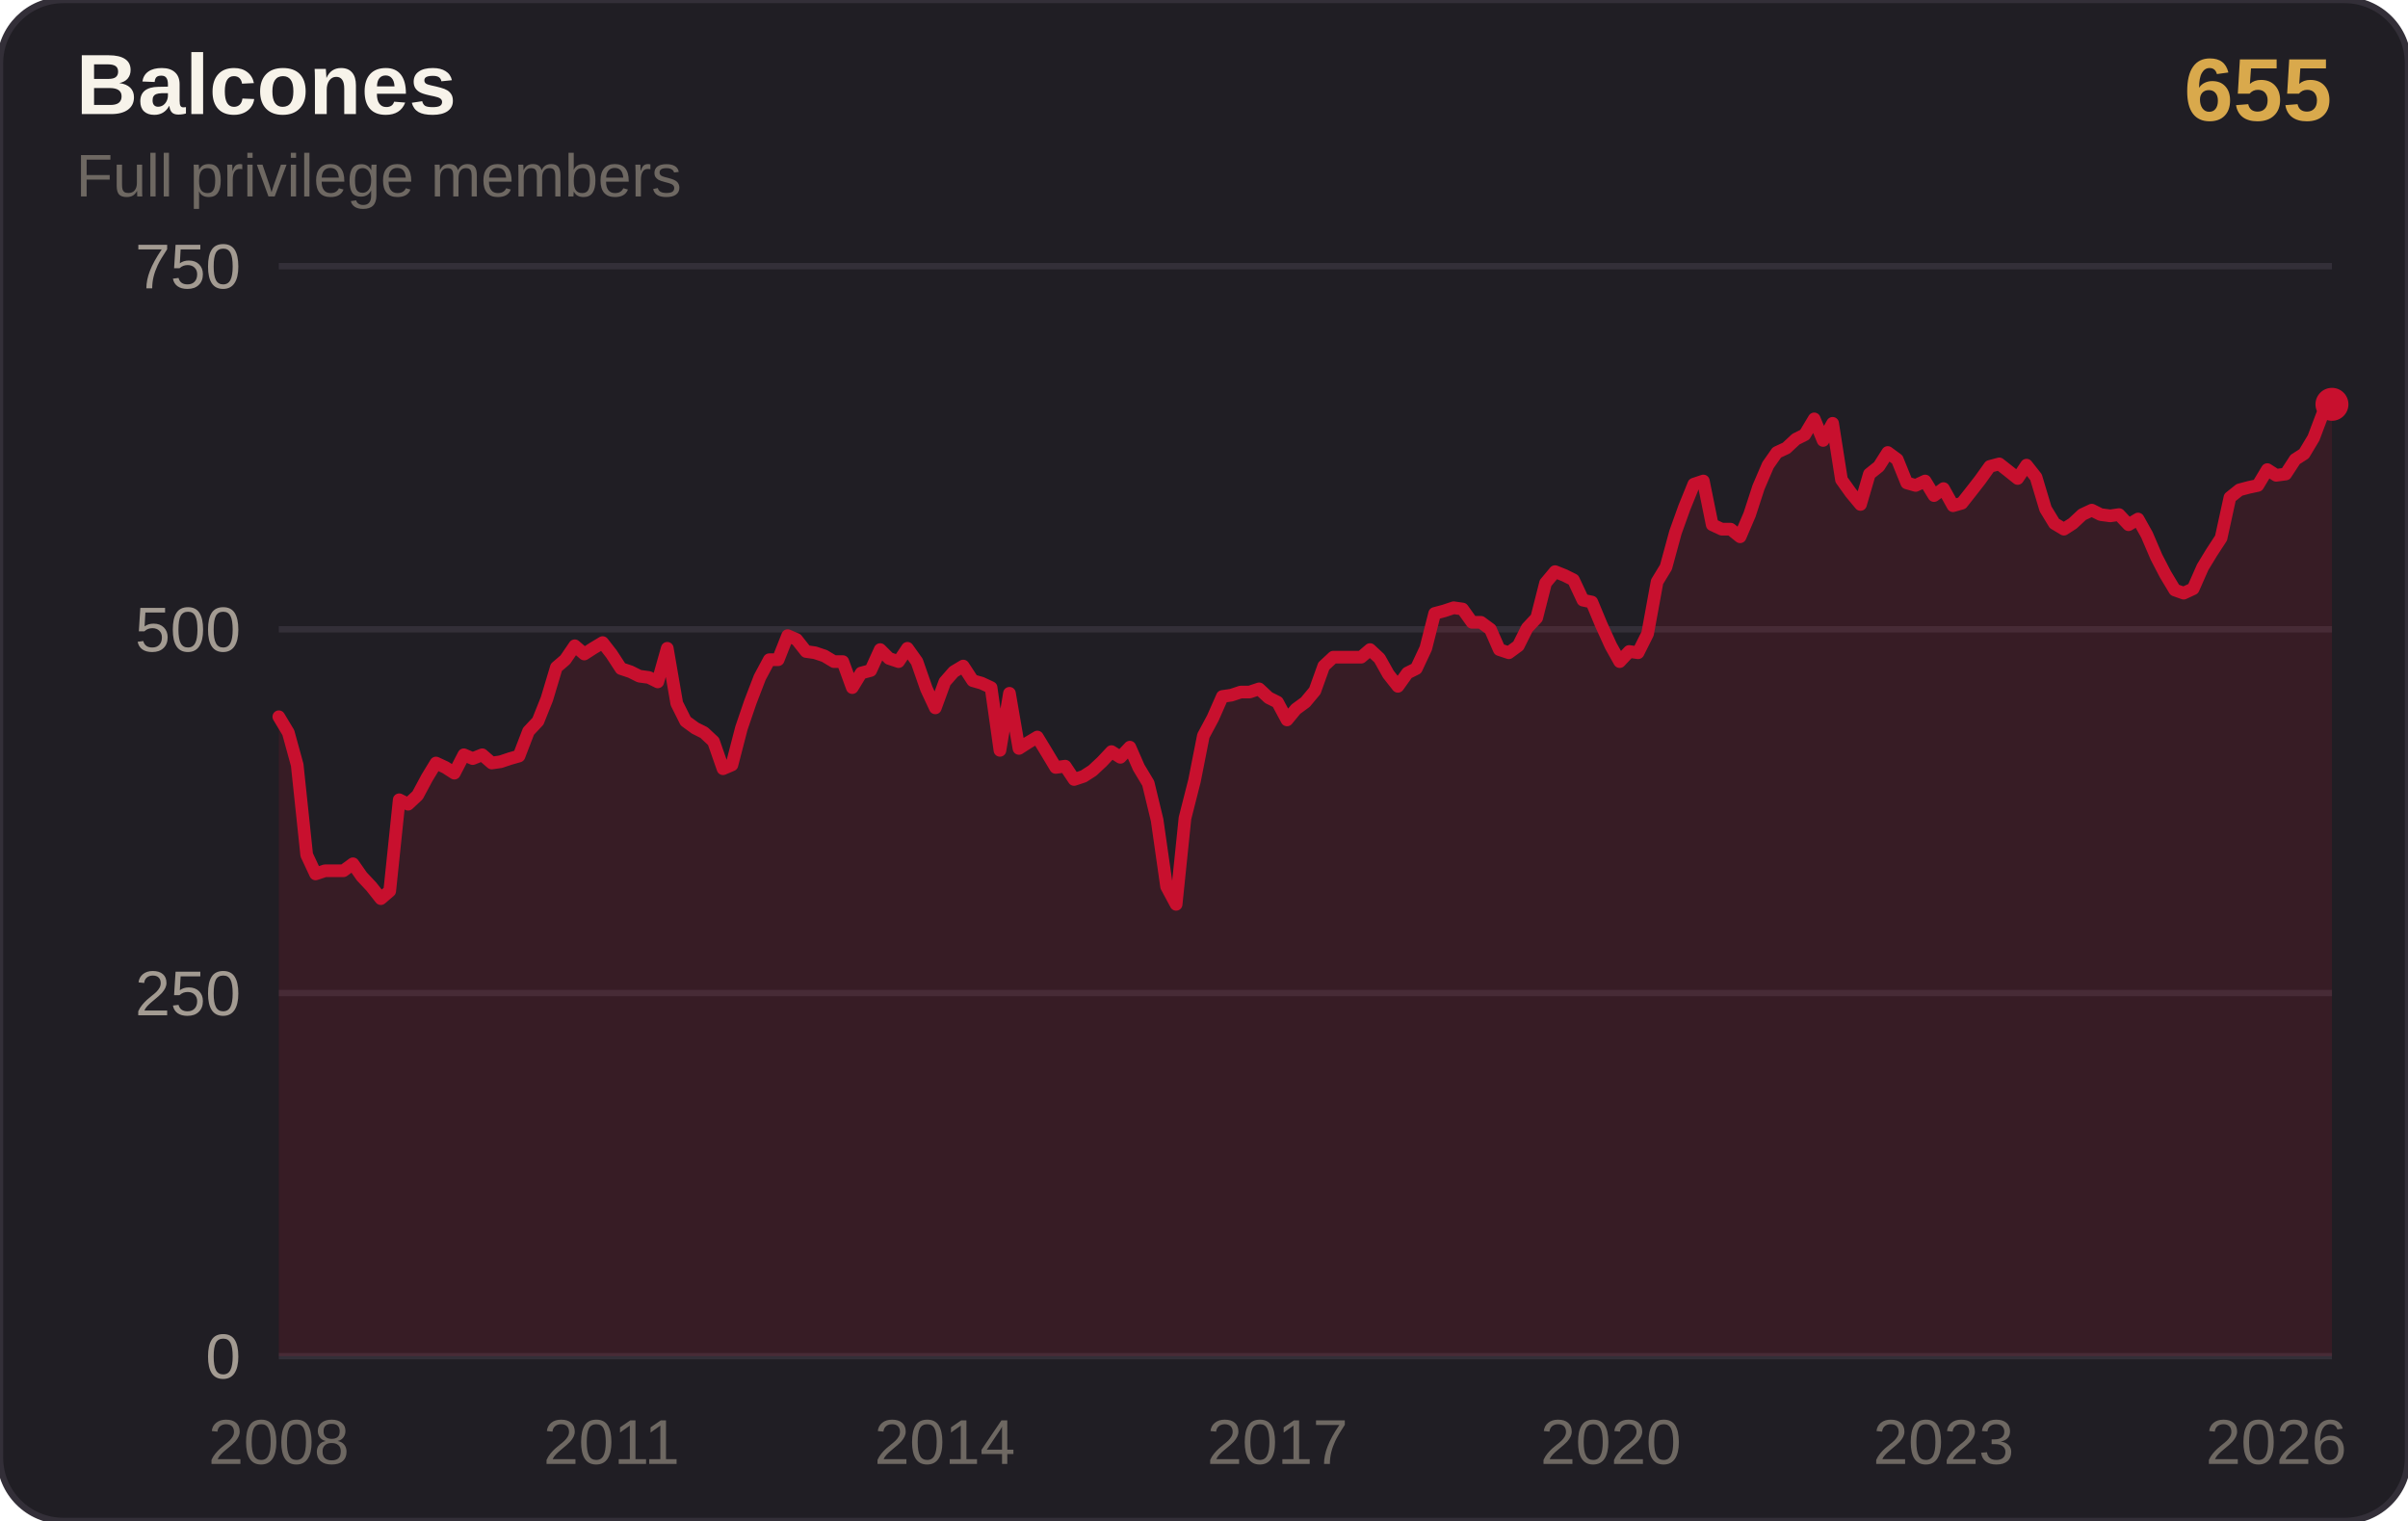
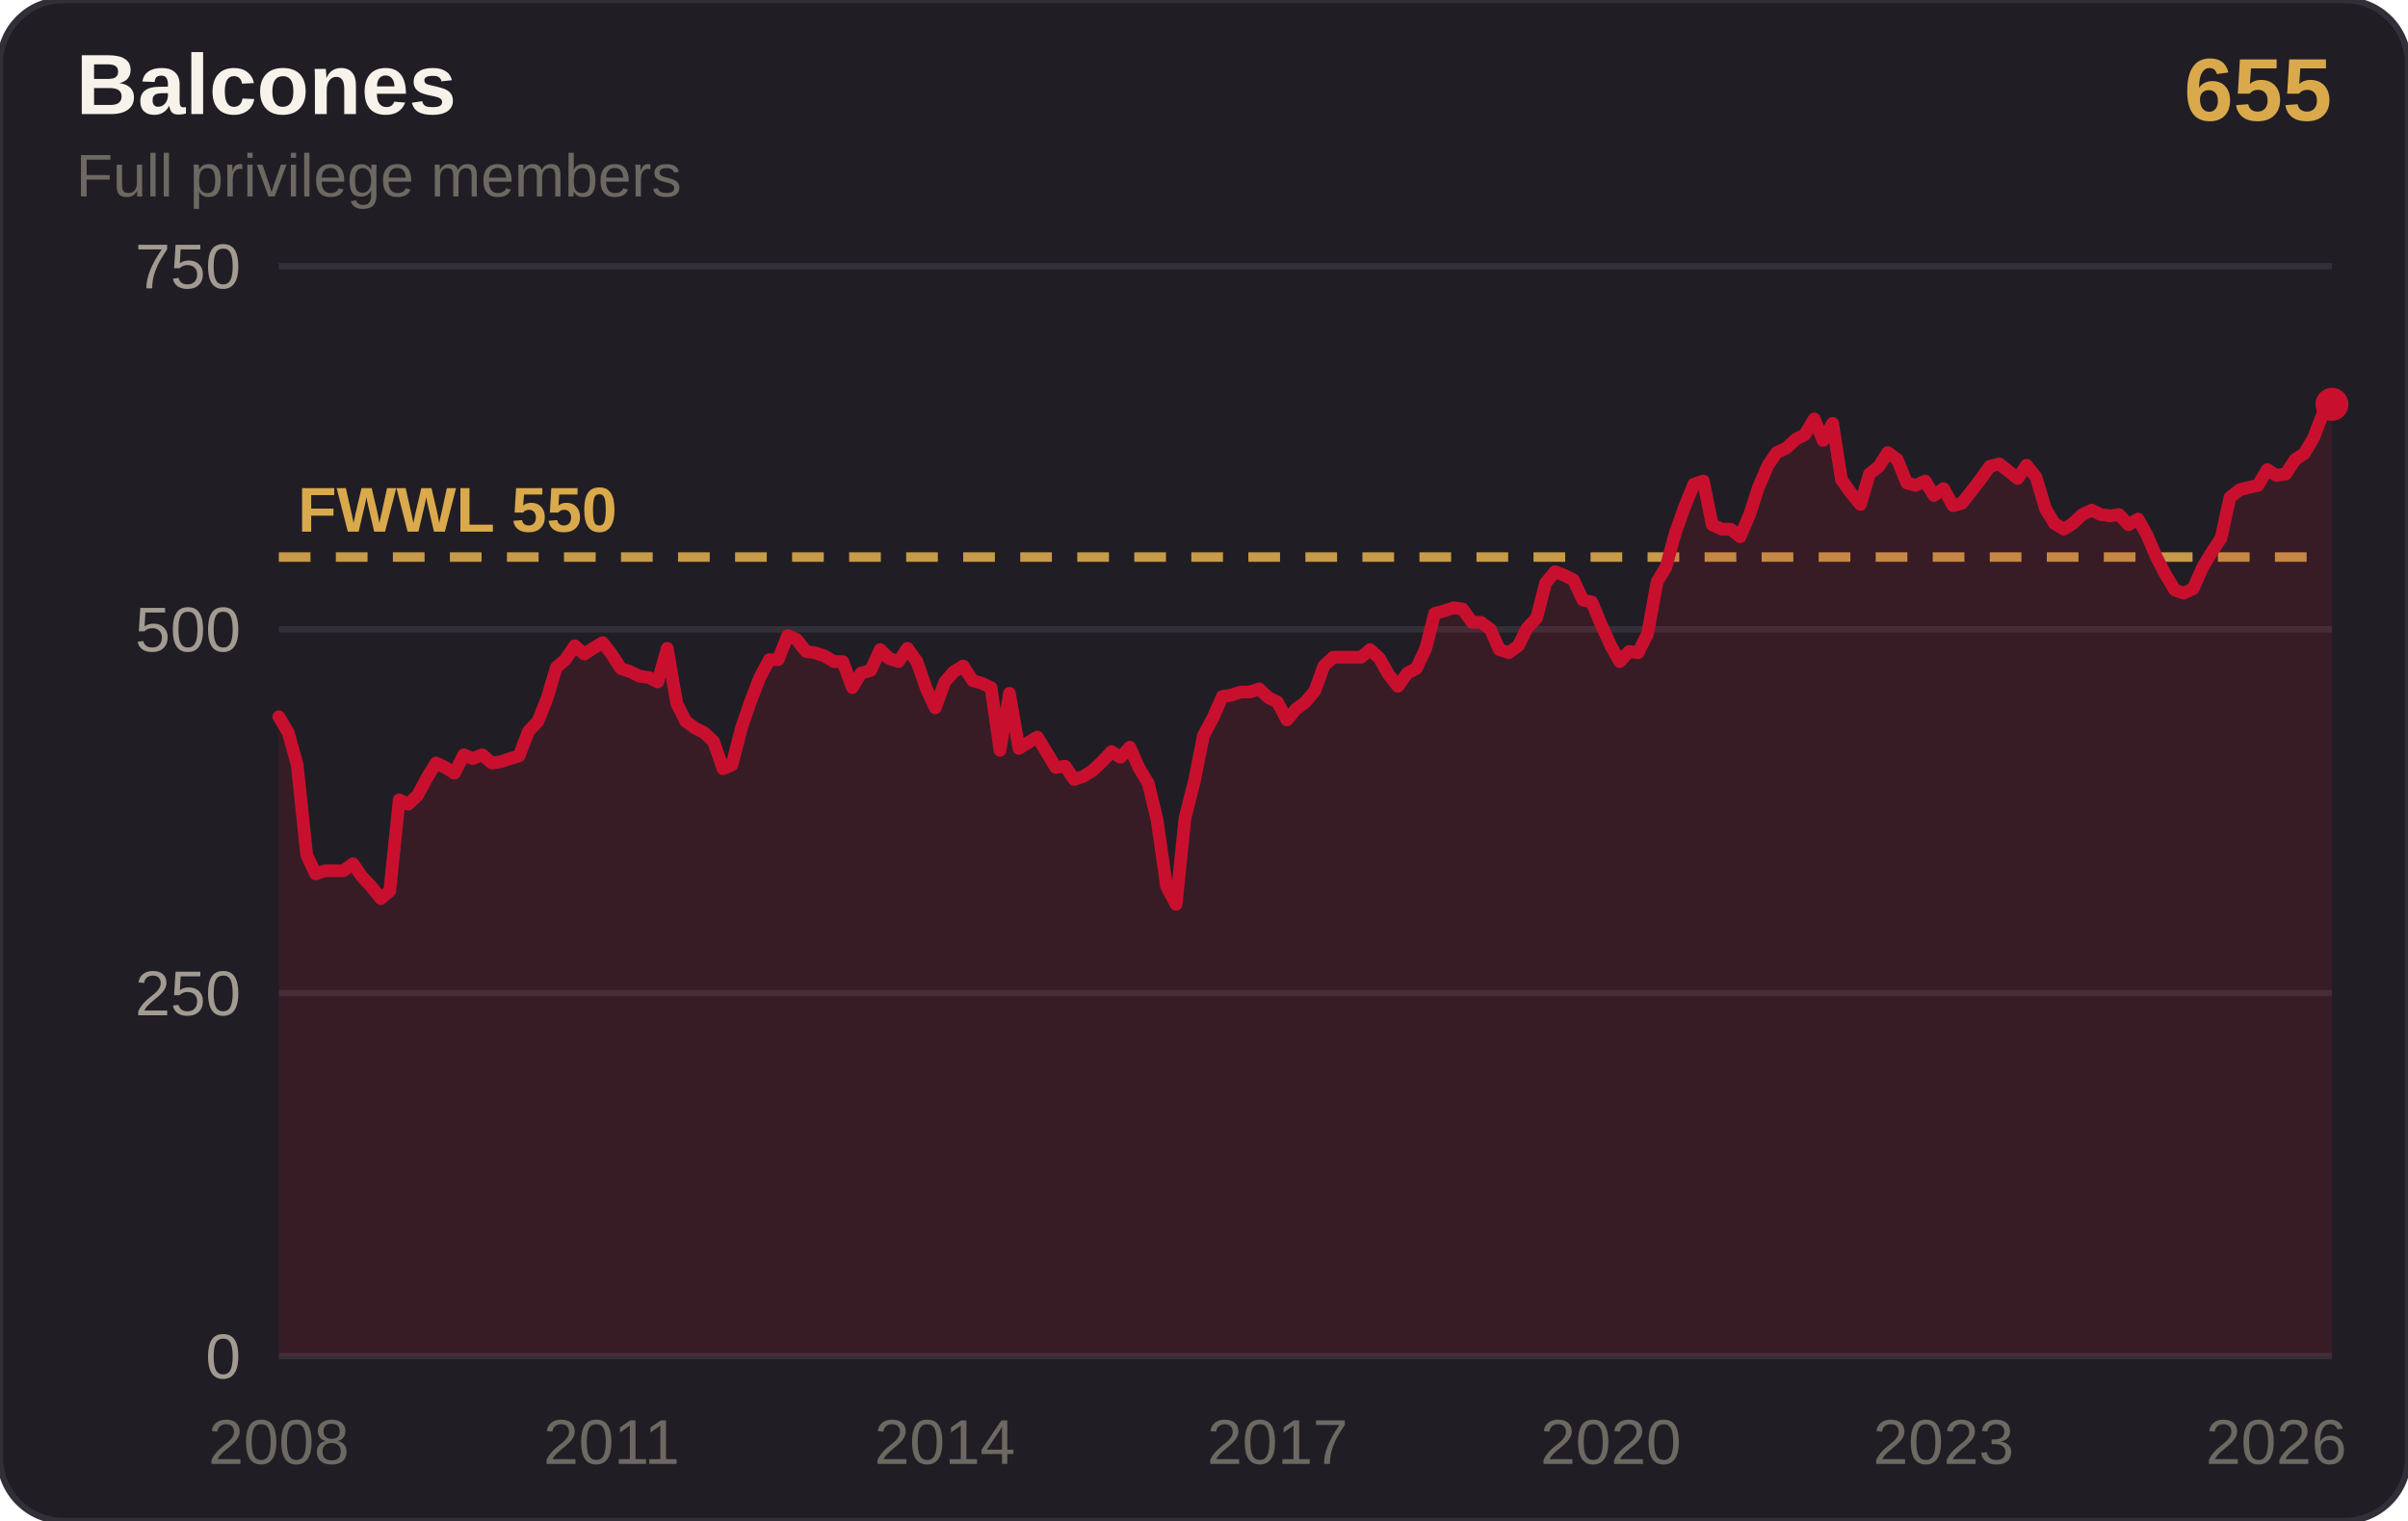
<svg xmlns="http://www.w3.org/2000/svg" viewBox="0 0 380 240" width="380" height="240" role="img" aria-label="Balcones, Full privilege members">
  <rect width="380" height="240" rx="10" fill="#201E24" stroke="#332F38" />
  <text x="12" y="18" fill="#F7F3EA" font-family="system-ui, -apple-system, 'Helvetica Neue', Arial, sans-serif" font-size="13.5" font-weight="700">Balcones</text>
  <text x="12" y="31" fill="#6E6862" font-family="system-ui, -apple-system, 'Helvetica Neue', Arial, sans-serif" font-size="9.5">Full privilege members</text>
  <line x1="44" y1="214.0" x2="368" y2="214.0" stroke="#332F38" stroke-width="1" />
  <text x="38" y="217.5" fill="#A39B92" font-family="system-ui, -apple-system, 'Helvetica Neue', Arial, sans-serif" font-size="10" text-anchor="end">0</text>
  <line x1="44" y1="156.7" x2="368" y2="156.7" stroke="#332F38" stroke-width="1" />
  <text x="38" y="160.2" fill="#A39B92" font-family="system-ui, -apple-system, 'Helvetica Neue', Arial, sans-serif" font-size="10" text-anchor="end">250</text>
  <line x1="44" y1="99.3" x2="368" y2="99.3" stroke="#332F38" stroke-width="1" />
  <text x="38" y="102.8" fill="#A39B92" font-family="system-ui, -apple-system, 'Helvetica Neue', Arial, sans-serif" font-size="10" text-anchor="end">500</text>
  <line x1="44" y1="42.0" x2="368" y2="42.0" stroke="#332F38" stroke-width="1" />
  <text x="38" y="45.5" fill="#A39B92" font-family="system-ui, -apple-system, 'Helvetica Neue', Arial, sans-serif" font-size="10" text-anchor="end">750</text>
  <text x="44.0" y="231" fill="#6E6862" font-family="system-ui, -apple-system, 'Helvetica Neue', Arial, sans-serif" font-size="10" text-anchor="middle">2008</text>
  <text x="96.5" y="231" fill="#6E6862" font-family="system-ui, -apple-system, 'Helvetica Neue', Arial, sans-serif" font-size="10" text-anchor="middle">2011</text>
  <text x="149.1" y="231" fill="#6E6862" font-family="system-ui, -apple-system, 'Helvetica Neue', Arial, sans-serif" font-size="10" text-anchor="middle">2014</text>
  <text x="201.6" y="231" fill="#6E6862" font-family="system-ui, -apple-system, 'Helvetica Neue', Arial, sans-serif" font-size="10" text-anchor="middle">2017</text>
  <text x="254.2" y="231" fill="#6E6862" font-family="system-ui, -apple-system, 'Helvetica Neue', Arial, sans-serif" font-size="10" text-anchor="middle">2020</text>
  <text x="306.7" y="231" fill="#6E6862" font-family="system-ui, -apple-system, 'Helvetica Neue', Arial, sans-serif" font-size="10" text-anchor="middle">2023</text>
  <text x="359.2" y="231" fill="#6E6862" font-family="system-ui, -apple-system, 'Helvetica Neue', Arial, sans-serif" font-size="10" text-anchor="middle">2026</text>
+   <line x1="44.0" y1="87.9" x2="368.0" y2="87.9" stroke="#D9A94C" stroke-width="1.5" stroke-dasharray="5 4" opacity="0.9" />
+   <text x="47.0" y="83.9" fill="#D9A94C" font-family="system-ui, -apple-system, 'Helvetica Neue', Arial, sans-serif" font-size="10" font-weight="600" text-anchor="start">FWWL 550</text>
  <path d="M44.0,214.0 L44.0,113.1 L45.5,115.6 L46.9,120.7 L48.4,134.9 L49.8,137.9 L51.3,137.4 L52.8,137.4 L54.2,137.4 L55.7,136.3 L57.1,138.3 L58.6,139.9 L60.1,141.8 L61.5,140.6 L63.0,126.2 L64.4,126.9 L65.9,125.5 L67.4,122.7 L68.8,120.4 L70.3,121.1 L71.7,122.0 L73.2,119.1 L74.6,119.7 L76.1,119.1 L77.6,120.4 L79.0,120.2 L80.5,119.7 L81.9,119.3 L83.4,115.4 L84.9,113.8 L86.3,110.3 L87.8,105.3 L89.2,104.1 L90.7,101.9 L92.2,103.2 L93.6,102.3 L95.1,101.4 L96.5,103.2 L98.0,105.5 L99.5,106.0 L100.9,106.7 L102.4,106.9 L103.8,107.6 L105.3,102.3 L106.8,111.0 L108.2,113.8 L109.7,114.9 L111.1,115.6 L112.6,117.0 L114.1,121.3 L115.5,120.7 L117.0,114.9 L118.4,110.8 L119.9,106.9 L121.4,104.1 L122.8,104.1 L124.3,100.3 L125.7,100.9 L127.2,102.8 L128.6,103.0 L130.1,103.5 L131.6,104.4 L133.0,104.4 L134.5,108.5 L135.9,106.2 L137.4,105.8 L138.9,102.5 L140.3,103.9 L141.8,104.4 L143.2,102.3 L144.7,104.4 L146.2,108.7 L147.6,111.7 L149.1,107.6 L150.5,106.0 L152.0,105.1 L153.5,107.4 L154.9,107.8 L156.4,108.5 L157.8,118.4 L159.3,109.4 L160.8,118.1 L162.2,117.2 L163.7,116.3 L165.1,118.6 L166.6,121.1 L168.1,120.9 L169.5,123.0 L171.0,122.5 L172.4,121.6 L173.9,120.2 L175.4,118.6 L176.8,119.5 L178.3,117.9 L179.7,121.1 L181.2,123.6 L182.6,129.4 L184.1,139.9 L185.6,142.7 L187.0,129.1 L188.5,123.2 L189.9,116.1 L191.4,113.3 L192.9,109.9 L194.3,109.7 L195.8,109.2 L197.2,109.2 L198.7,108.7 L200.2,110.1 L201.6,110.8 L203.1,113.6 L204.5,111.9 L206.0,110.8 L207.5,109.0 L208.9,105.1 L210.4,103.7 L211.8,103.7 L213.3,103.7 L214.8,103.7 L216.2,102.5 L217.7,103.9 L219.1,106.4 L220.6,108.3 L222.1,106.2 L223.5,105.5 L225.0,102.3 L226.4,96.8 L227.9,96.4 L229.4,95.9 L230.8,96.1 L232.3,98.2 L233.7,98.2 L235.2,99.3 L236.6,102.5 L238.1,103.0 L239.6,101.9 L241.0,99.1 L242.5,97.5 L243.9,92.0 L245.4,90.2 L246.9,90.8 L248.3,91.5 L249.8,94.7 L251.2,95.0 L252.7,98.6 L254.2,101.9 L255.6,104.4 L257.1,102.8 L258.5,103.0 L260.0,100.0 L261.5,91.8 L262.9,89.5 L264.4,84.0 L265.8,80.1 L267.3,76.4 L268.8,75.9 L270.2,82.8 L271.7,83.5 L273.1,83.5 L274.6,84.7 L276.1,81.2 L277.5,76.9 L279.0,73.4 L280.4,71.4 L281.9,70.7 L283.4,69.3 L284.8,68.6 L286.3,66.1 L287.7,69.5 L289.2,66.8 L290.6,75.7 L292.1,77.8 L293.6,79.6 L295.0,74.8 L296.5,73.6 L297.9,71.4 L299.4,72.5 L300.9,76.2 L302.3,76.6 L303.8,75.9 L305.2,78.2 L306.7,77.1 L308.2,79.8 L309.6,79.4 L311.1,77.5 L312.5,75.7 L314.0,73.6 L315.5,73.2 L316.9,74.3 L318.4,75.5 L319.8,73.4 L321.3,75.3 L322.8,80.3 L324.2,82.6 L325.7,83.5 L327.1,82.6 L328.6,81.2 L330.1,80.5 L331.5,81.2 L333.0,81.4 L334.4,81.2 L335.9,82.8 L337.4,81.9 L338.8,84.4 L340.3,87.9 L341.7,90.6 L343.2,93.1 L344.6,93.6 L346.1,92.9 L347.6,89.5 L349.0,87.2 L350.5,84.9 L351.9,78.5 L353.4,77.3 L354.9,76.9 L356.3,76.6 L357.8,74.1 L359.2,75.0 L360.7,74.8 L362.2,72.5 L363.6,71.6 L365.1,69.1 L366.5,65.4 L368.0,63.8 L368.0,214.0 Z" fill="#C8102E" opacity="0.14" />
  <path d="M44.0,113.1 L45.5,115.6 L46.9,120.7 L48.4,134.9 L49.8,137.9 L51.3,137.4 L52.8,137.4 L54.2,137.4 L55.7,136.3 L57.1,138.3 L58.6,139.9 L60.1,141.8 L61.5,140.6 L63.0,126.2 L64.4,126.9 L65.9,125.5 L67.4,122.7 L68.8,120.4 L70.3,121.1 L71.7,122.0 L73.2,119.1 L74.6,119.7 L76.1,119.1 L77.6,120.4 L79.0,120.2 L80.5,119.7 L81.9,119.3 L83.4,115.4 L84.9,113.8 L86.3,110.3 L87.8,105.3 L89.2,104.1 L90.7,101.9 L92.2,103.2 L93.6,102.3 L95.1,101.4 L96.5,103.2 L98.0,105.5 L99.5,106.0 L100.9,106.7 L102.4,106.9 L103.8,107.6 L105.3,102.3 L106.8,111.0 L108.2,113.8 L109.7,114.9 L111.1,115.6 L112.6,117.0 L114.1,121.3 L115.5,120.7 L117.0,114.9 L118.4,110.8 L119.9,106.9 L121.4,104.1 L122.8,104.1 L124.3,100.3 L125.7,100.9 L127.2,102.8 L128.6,103.0 L130.1,103.5 L131.6,104.4 L133.0,104.4 L134.5,108.5 L135.9,106.2 L137.4,105.8 L138.9,102.5 L140.3,103.9 L141.8,104.4 L143.2,102.3 L144.7,104.4 L146.2,108.7 L147.6,111.7 L149.1,107.6 L150.5,106.0 L152.0,105.1 L153.5,107.4 L154.9,107.8 L156.4,108.5 L157.8,118.4 L159.3,109.4 L160.8,118.1 L162.2,117.2 L163.7,116.3 L165.1,118.6 L166.6,121.1 L168.1,120.9 L169.5,123.0 L171.0,122.5 L172.4,121.6 L173.9,120.2 L175.4,118.6 L176.8,119.5 L178.3,117.9 L179.7,121.1 L181.2,123.6 L182.6,129.4 L184.1,139.9 L185.6,142.7 L187.0,129.1 L188.5,123.2 L189.9,116.1 L191.4,113.3 L192.9,109.9 L194.3,109.7 L195.8,109.2 L197.2,109.2 L198.7,108.7 L200.2,110.1 L201.6,110.8 L203.1,113.6 L204.5,111.9 L206.0,110.8 L207.5,109.0 L208.9,105.1 L210.4,103.7 L211.8,103.7 L213.3,103.7 L214.8,103.7 L216.2,102.5 L217.7,103.9 L219.1,106.4 L220.6,108.3 L222.1,106.2 L223.5,105.5 L225.0,102.3 L226.4,96.8 L227.9,96.4 L229.4,95.9 L230.8,96.1 L232.3,98.2 L233.7,98.2 L235.2,99.3 L236.6,102.5 L238.1,103.0 L239.6,101.9 L241.0,99.1 L242.5,97.5 L243.9,92.0 L245.4,90.2 L246.9,90.8 L248.3,91.5 L249.8,94.7 L251.2,95.0 L252.7,98.6 L254.2,101.9 L255.6,104.4 L257.1,102.8 L258.5,103.0 L260.0,100.0 L261.5,91.8 L262.9,89.5 L264.4,84.0 L265.8,80.1 L267.3,76.4 L268.8,75.9 L270.2,82.8 L271.7,83.5 L273.1,83.5 L274.6,84.7 L276.1,81.2 L277.5,76.9 L279.0,73.4 L280.4,71.4 L281.9,70.7 L283.4,69.3 L284.8,68.6 L286.3,66.1 L287.7,69.5 L289.2,66.8 L290.6,75.7 L292.1,77.8 L293.6,79.6 L295.0,74.8 L296.5,73.6 L297.9,71.4 L299.4,72.5 L300.9,76.2 L302.3,76.6 L303.8,75.9 L305.2,78.2 L306.7,77.1 L308.2,79.8 L309.6,79.4 L311.1,77.5 L312.5,75.7 L314.0,73.6 L315.5,73.2 L316.9,74.3 L318.4,75.5 L319.8,73.4 L321.3,75.3 L322.8,80.3 L324.2,82.6 L325.7,83.5 L327.1,82.6 L328.6,81.2 L330.1,80.5 L331.5,81.2 L333.0,81.4 L334.4,81.2 L335.9,82.8 L337.4,81.9 L338.8,84.4 L340.3,87.9 L341.7,90.6 L343.2,93.1 L344.6,93.6 L346.1,92.9 L347.6,89.5 L349.0,87.2 L350.5,84.9 L351.9,78.5 L353.4,77.3 L354.9,76.9 L356.3,76.6 L357.8,74.1 L359.2,75.0 L360.7,74.8 L362.2,72.5 L363.6,71.6 L365.1,69.1 L366.5,65.4 L368.0,63.8" fill="none" stroke="#C8102E" stroke-width="2" stroke-linejoin="round" stroke-linecap="round" />
  <circle cx="368.0" cy="63.8" r="2.6" fill="#C8102E" />
  <text x="368" y="19" fill="#D9A94C" font-family="system-ui, -apple-system, 'Helvetica Neue', Arial, sans-serif" font-size="14" font-weight="700" text-anchor="end">655</text>
</svg>
